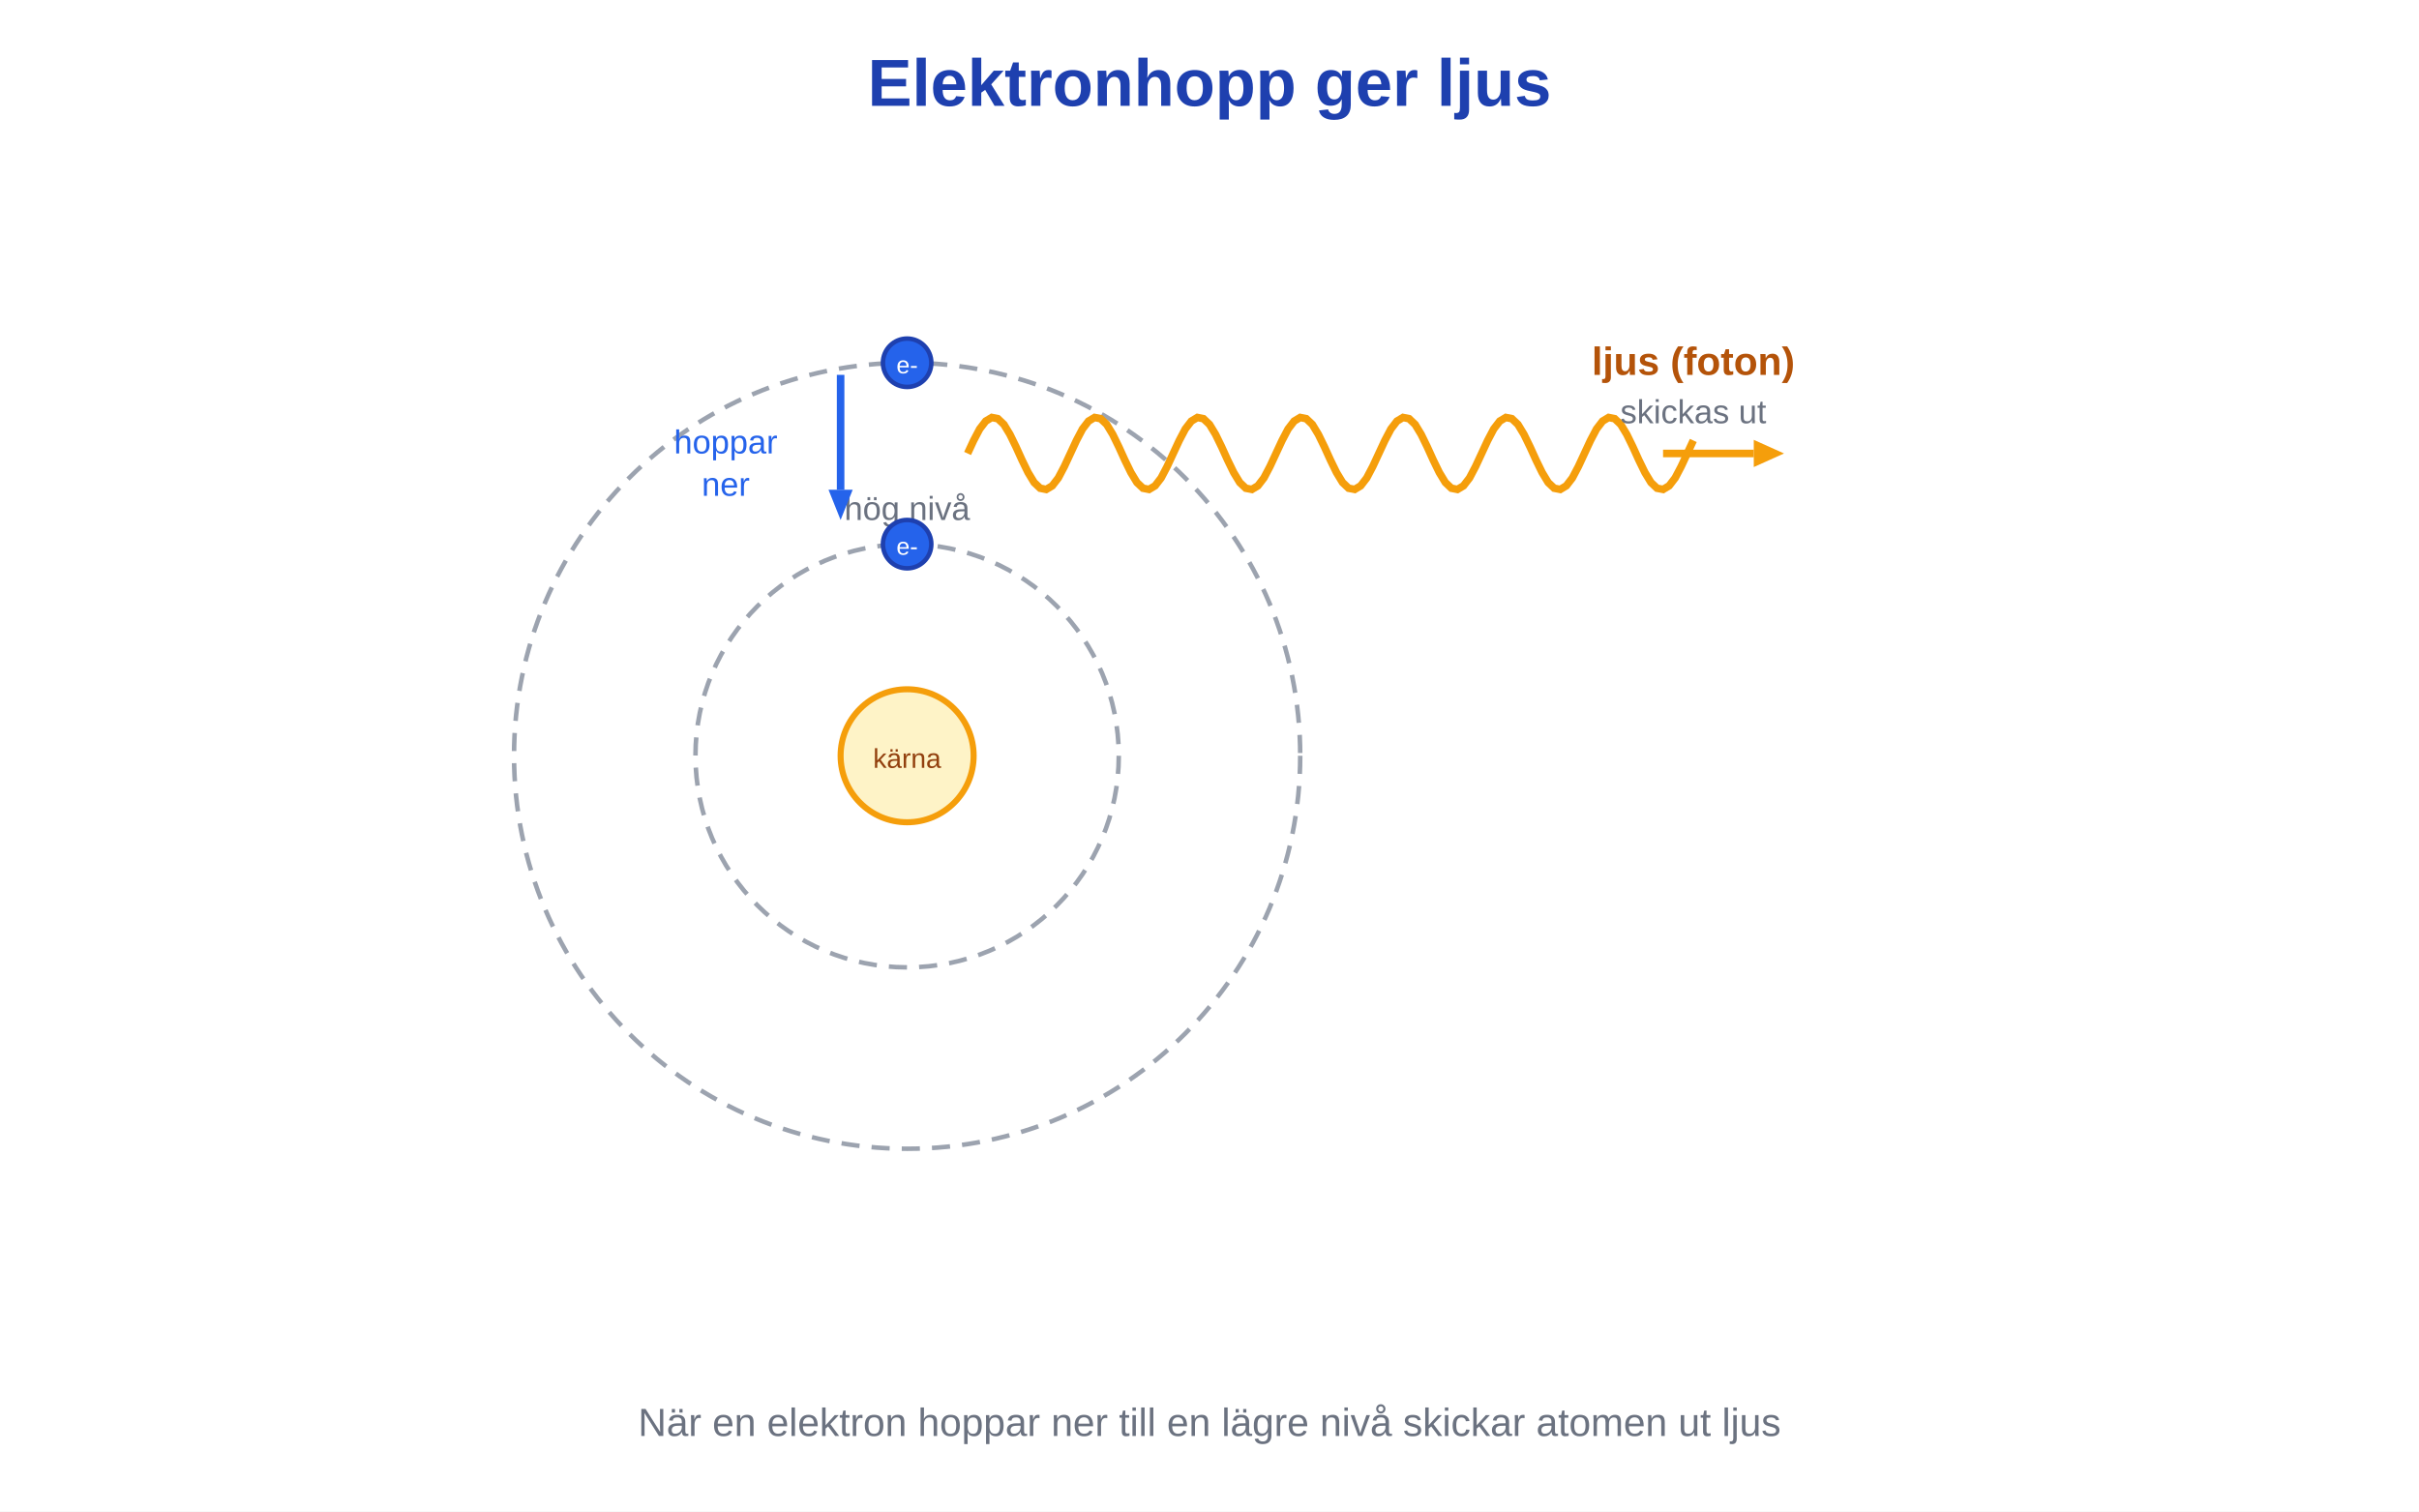
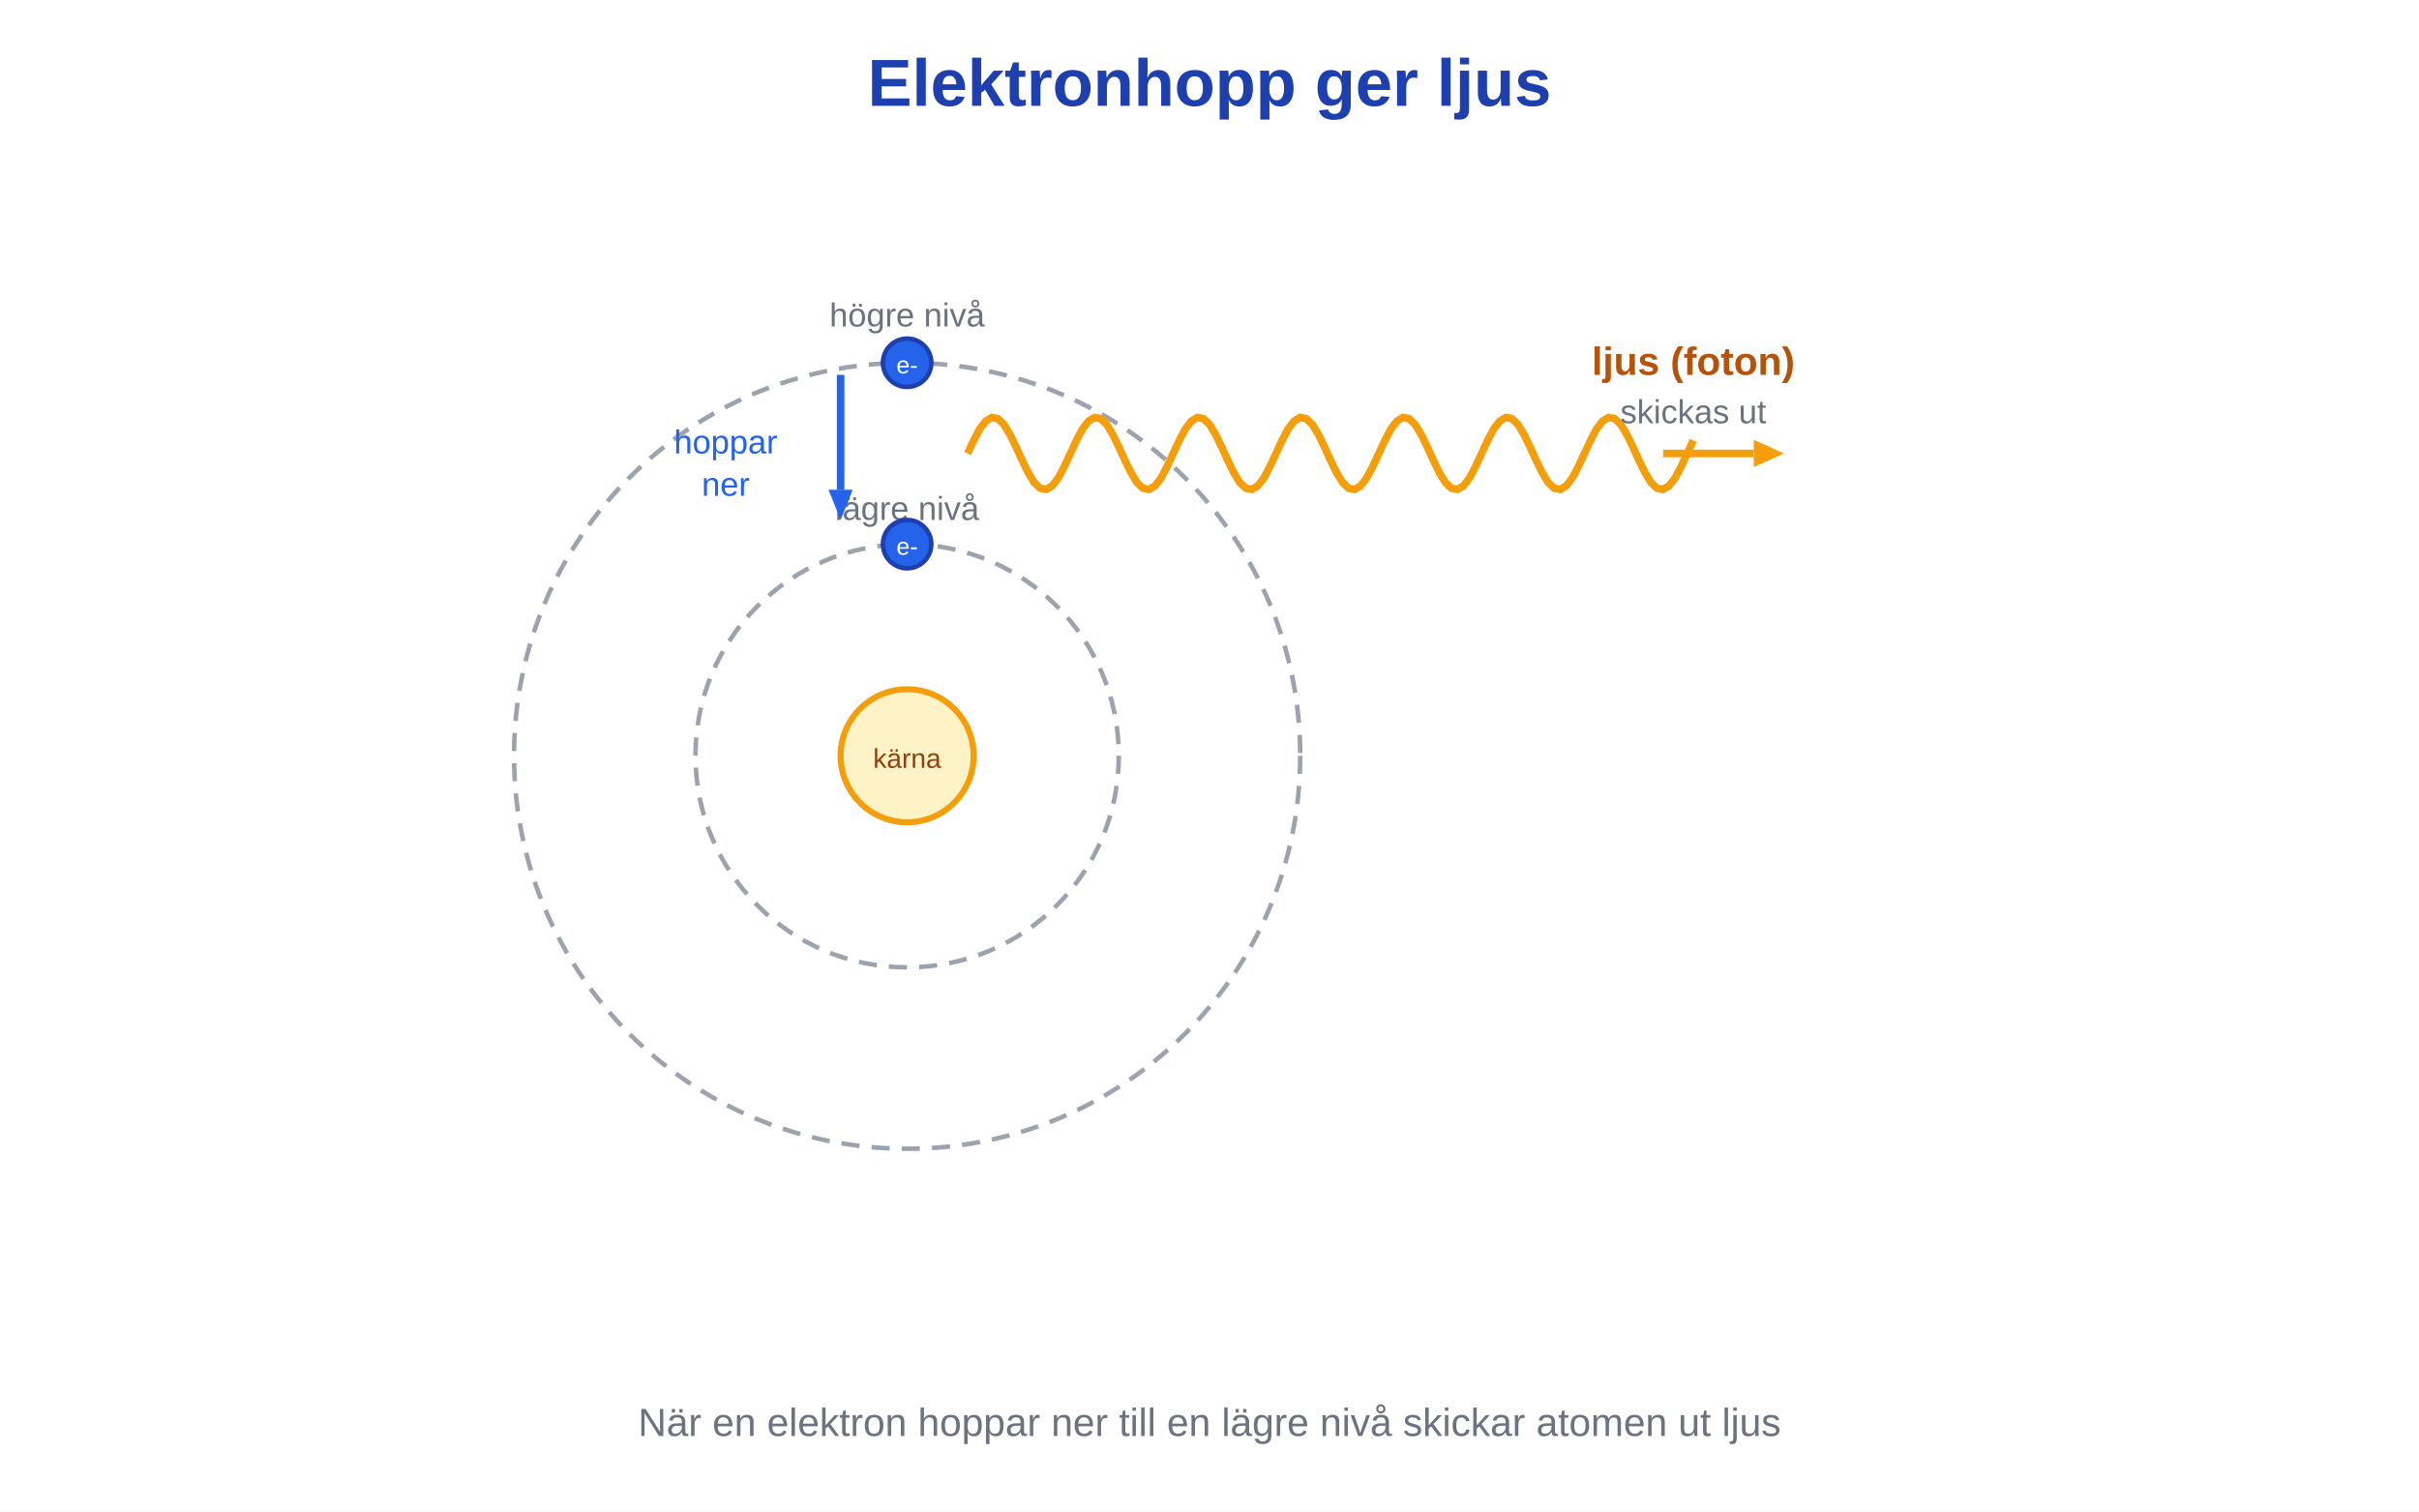
<svg xmlns="http://www.w3.org/2000/svg" viewBox="0 0 800 500" width="800" height="500">
  <rect width="800" height="500" fill="white" />
  <text x="400" y="35" font-family="Arial,sans-serif" font-size="22" fill="#1e40af" text-anchor="middle" font-weight="bold">Elektronhopp ger ljus</text>
  <circle cx="300" cy="250" r="22" fill="#fef3c7" stroke="#f59e0b" stroke-width="2" />
  <text x="300" y="254" font-family="Arial,sans-serif" font-size="9" fill="#92400e" text-anchor="middle">kärna</text>
  <circle cx="300" cy="250" r="70" fill="none" stroke="#9ca3af" stroke-width="1.5" stroke-dasharray="6,4" />
  <circle cx="300" cy="250" r="130" fill="none" stroke="#9ca3af" stroke-width="1.5" stroke-dasharray="6,4" />
-   <text x="300" y="172" font-family="Arial,sans-serif" font-size="11" fill="#6b7280" text-anchor="middle">hög nivå</text>
-   <text x="300" y="108" font-family="Arial,sans-serif" font-size="11" fill="#6b7280" text-anchor="middle" />
+   <text x="300" y="172" font-family="Arial,sans-serif" font-size="11" fill="#6b7280" text-anchor="middle">lägre nivå</text>
+   <text x="300" y="108" font-family="Arial,sans-serif" font-size="11" fill="#6b7280" text-anchor="middle">högre nivå</text>
  <circle cx="300" cy="120" r="8" fill="#2563eb" stroke="#1e40af" stroke-width="1.5" />
  <text x="300" y="123.5" font-family="Arial,sans-serif" font-size="8" fill="white" text-anchor="middle">e-</text>
  <line x1="278.0" y1="124.0" x2="278.0" y2="162.0" stroke="#2563eb" stroke-width="2.5" />
  <polygon points="278.0,172.0 282.0,162.0 274.0,162.0" fill="#2563eb" />
  <text x="240" y="150" font-family="Arial,sans-serif" font-size="11" fill="#2563eb" text-anchor="middle">hoppar</text>
  <text x="240" y="164" font-family="Arial,sans-serif" font-size="11" fill="#2563eb" text-anchor="middle">ner</text>
  <circle cx="300" cy="180" r="8" fill="#2563eb" stroke="#1e40af" stroke-width="1.5" />
  <text x="300" y="183.5" font-family="Arial,sans-serif" font-size="8" fill="white" text-anchor="middle">e-</text>
  <polyline points="320.0,150.0 322.0,145.7 324.0,141.9 326.0,139.3 328.0,138.1 330.0,138.5 332.0,140.4 334.0,143.7 336.0,147.8 338.0,152.2 340.0,156.3 342.0,159.6 344.0,161.5 346.0,161.9 348.0,160.7 350.0,158.1 352.0,154.3 354.0,150.0 356.0,145.7 358.0,141.9 360.0,139.3 362.0,138.1 364.0,138.5 366.0,140.4 368.0,143.7 370.0,147.8 372.0,152.2 374.0,156.3 376.0,159.6 378.0,161.5 380.0,161.9 382.0,160.7 384.0,158.1 386.0,154.3 388.0,150.0 390.0,145.7 392.0,141.9 394.0,139.3 396.0,138.1 398.0,138.5 400.0,140.4 402.0,143.7 404.0,147.8 406.0,152.2 408.0,156.3 410.0,159.6 412.0,161.5 414.0,161.9 416.0,160.7 418.0,158.1 420.0,154.3 422.0,150.0 424.0,145.7 426.0,141.9 428.0,139.3 430.0,138.1 432.0,138.5 434.0,140.4 436.0,143.7 438.0,147.8 440.0,152.2 442.0,156.3 444.0,159.6 446.0,161.5 448.0,161.9 450.0,160.7 452.0,158.1 454.0,154.3 456.0,150.0 458.0,145.7 460.0,141.9 462.0,139.3 464.0,138.1 466.0,138.5 468.0,140.4 470.0,143.7 472.0,147.8 474.0,152.2 476.0,156.3 478.0,159.6 480.0,161.5 482.0,161.9 484.0,160.7 486.0,158.1 488.0,154.3 490.0,150.0 492.0,145.7 494.0,141.9 496.0,139.3 498.0,138.1 500.0,138.5 502.0,140.4 504.0,143.7 506.0,147.8 508.0,152.2 510.0,156.3 512.0,159.6 514.0,161.5 516.0,161.9 518.0,160.7 520.0,158.1 522.0,154.3 524.0,150.0 526.0,145.7 528.0,141.9 530.0,139.3 532.0,138.1 534.0,138.5 536.0,140.4 538.0,143.7 540.0,147.8 542.0,152.2 544.0,156.3 546.0,159.6 548.0,161.5 550.0,161.9 552.0,160.7 554.0,158.1 556.0,154.3 558.0,150.0 560.0,145.7" fill="none" stroke="#f59e0b" stroke-width="2.5" />
  <line x1="550.0" y1="150.0" x2="580.0" y2="150.0" stroke="#f59e0b" stroke-width="2.5" />
  <polygon points="590.0,150.0 580.0,145.5 580.0,154.5" fill="#f59e0b" />
  <text x="560" y="124" font-family="Arial,sans-serif" font-size="13" fill="#b45309" text-anchor="middle" font-weight="bold">ljus (foton)</text>
  <text x="560" y="140" font-family="Arial,sans-serif" font-size="11" fill="#6b7280" text-anchor="middle">skickas ut</text>
  <text x="400" y="475" font-family="Arial,sans-serif" font-size="13" fill="#6b7280" text-anchor="middle">När en elektron hoppar ner till en lägre nivå skickar atomen ut ljus</text>
</svg>
